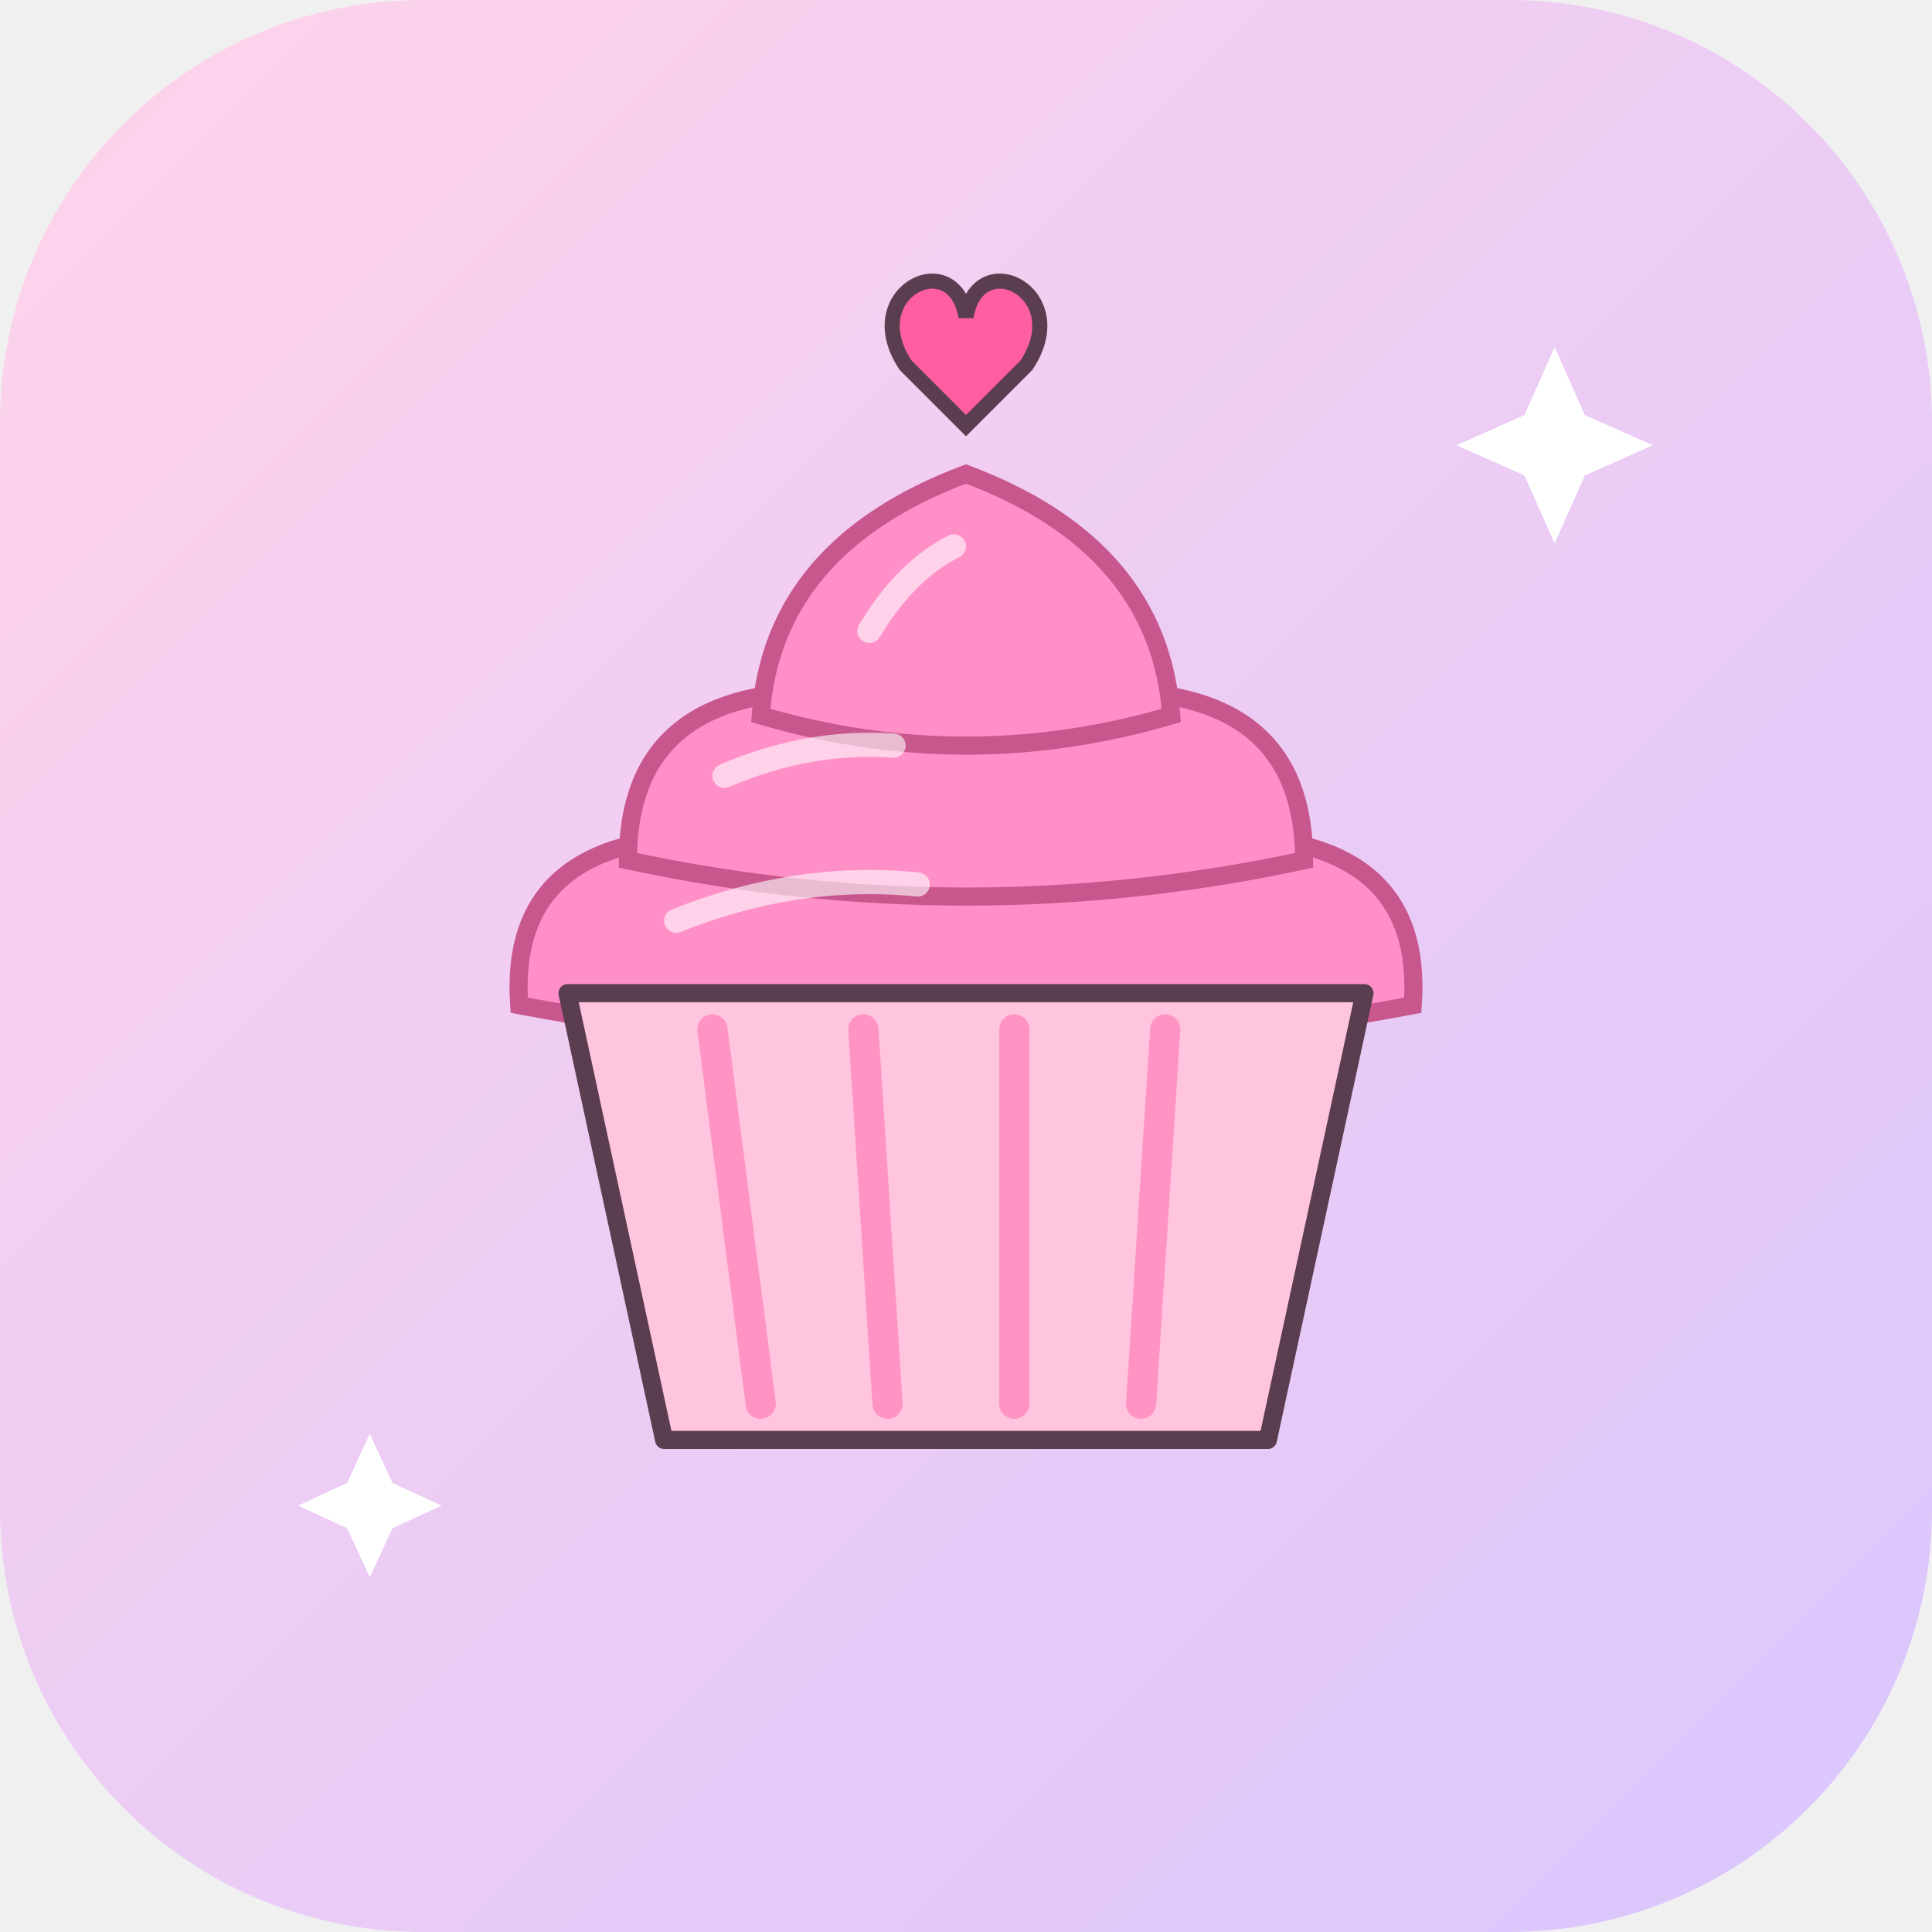
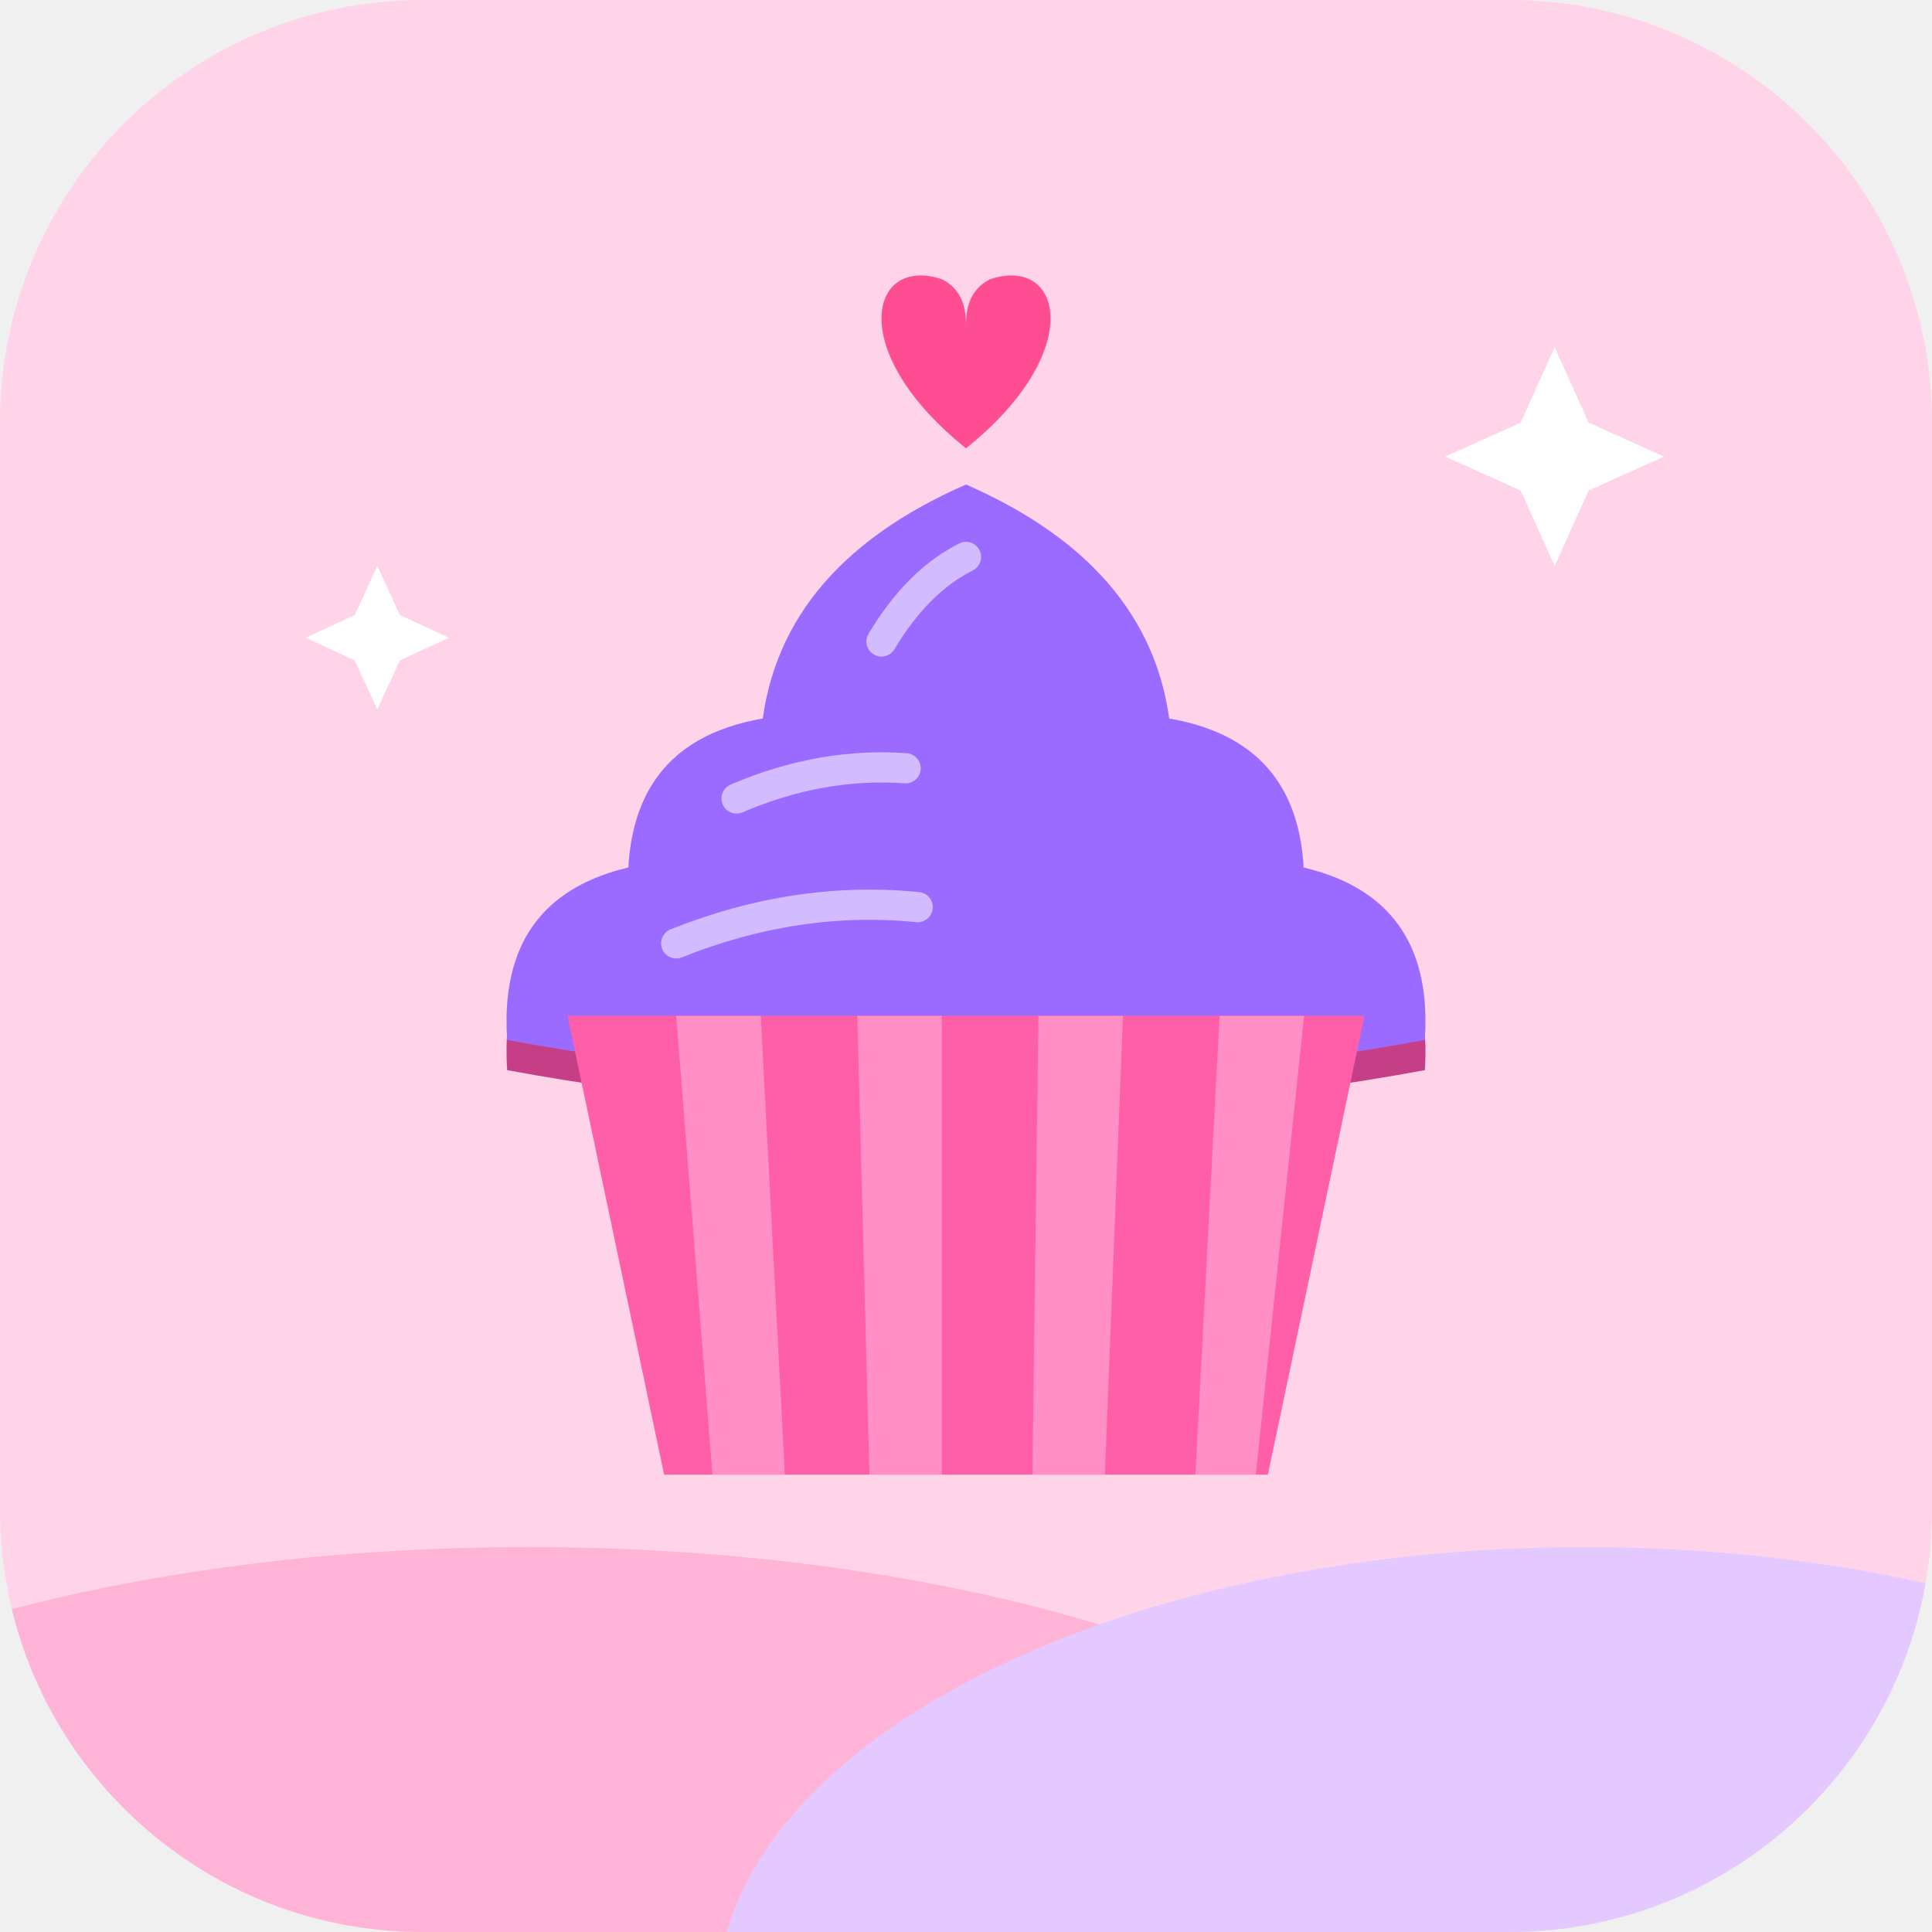
<svg xmlns="http://www.w3.org/2000/svg" viewBox="0 0 512 512">
-   <defs>
-     <linearGradient id="g" x1="0" y1="0" x2="1" y2="1">
-       <stop offset="0" stop-color="#ffd3ea" />
-       <stop offset="1" stop-color="#d9c6ff" />
-     </linearGradient>
-   </defs>
-   <rect width="512" height="512" rx="112" fill="url(#g)" />
-   <g transform="translate(96 84) scale(1.6)">
-     <path d="M36 112 Q36 70 100 66 Q164 70 164 112 Z" fill="#E9AE6F" stroke="#b97a3f" stroke-width="3" />
-     <path d="M26 114 Q24 86 58 86 L142 86 Q176 86 174 114 Q100 128 26 114Z" fill="#FF8FC7" stroke="#c8578e" stroke-width="3" />
-     <path d="M44 90 Q44 62 76 62 L124 62 Q156 62 156 90 Q100 102 44 90Z" fill="#FF8FC7" stroke="#c8578e" stroke-width="3" />
-     <path d="M66 66 Q68 38 100 26 Q132 38 134 66 Q100 76 66 66Z" fill="#FF8FC7" stroke="#c8578e" stroke-width="3" />
-     <path d="M52 100 q20 -8 40 -6 M60 76 q14 -6 28 -5 M84 52 q6 -10 14 -14" fill="none" stroke="#fff" stroke-width="4" stroke-linecap="round" opacity=".6" />
-     <path d="M34 112 L166 112 L150 186 L50 186 Z" fill="#FFC4DE" stroke="#5a3d4f" stroke-width="3" stroke-linejoin="round" />
-     <g stroke="#FF94C4" stroke-width="5" stroke-linecap="round">
-       <path d="M58 118 L66 180" />
-       <path d="M83 118 L87 180" />
-       <path d="M108 118 L108 180" />
-       <path d="M133 118 L129 180" />
+   <clipPath id="r">
+     <rect width="512" height="512" rx="112" />
+   </clipPath>
+   <g clip-path="url(#r)">
+     <rect width="512" height="512" fill="#ffd3e8" />
+     <ellipse cx="140" cy="520" rx="260" ry="110" fill="#ffb3d6" />
+     <ellipse cx="420" cy="530" rx="230" ry="120" fill="#e3c9ff" />
+   </g>
+   <g transform="translate(96 90) scale(1.6)">
+     <path d="M36 114 Q36 70 100 68 Q164 70 164 114 Z" fill="#F0A35E" />
+     <g fill="#c53f86">
+       <path d="M24 116 Q22 86 58 86 L142 86 Q178 86 176 116 Q100 130 24 116Z" transform="translate(0 5)" />
+       <path d="M44 90 Q44 62 76 62 L124 62 Q156 62 156 90 Q100 102 44 90Z" transform="translate(0 5)" />
+       <path d="M66 66 Q68 38 100 24 Q132 38 134 66 Q100 76 66 66Z" transform="translate(0 5)" />
    </g>
-     <path d="M100 14 c-8 -12 8 -20 10 -8 c2 -12 18 -4 10 8 l-10 10 Z" fill="#ff5fa2" stroke="#5a3d4f" stroke-width="2.5" transform="translate(-10 -6)" />
+     <g fill="#9B6BFF">
+       <path d="M24 116 Q22 86 58 86 L142 86 Q178 86 176 116 Q100 130 24 116Z" />
+       <path d="M44 90 Q44 62 76 62 L124 62 Q156 62 156 90 Q100 102 44 90Z" />
+       <path d="M66 66 Q68 38 100 24 Q132 38 134 66 Q100 76 66 66Z" />
+     </g>
+     <path d="M52 100 q20 -8 40 -6 M62 76 q14 -6 28 -5 M86 50 q6 -10 14 -14" fill="none" stroke="#fff" stroke-width="5" stroke-linecap="round" opacity=".55" />
+     <path d="M34 112 L166 112 L150 188 L50 188 Z" fill="#FF5FA8" />
+     <g fill="#FF8FC4">
+       <path d="M52 112 h14 l4 76 h-12 Z" />
+       <path d="M82 112 h14 l0 76 h-12 Z" />
+       <path d="M112 112 h14 l-3 76 h-12 Z" />
+       <path d="M142 112 h14 l-8 76 h-10 Z" />
+     </g>
+     <path d="M100 24 C80 8 84 -8 96 -4 C100 -2 100 2 100 4 C100 2 100 -2 104 -4 C116 -8 120 8 100 24Z" fill="#FF4D94" transform="translate(0 -6)" />
  </g>
-   <g fill="#fff">
-     <path d="M412 92 l8 18 18 8 -18 8 -8 18 -8 -18 -18 -8 18 -8z" />
-     <path d="M98 380 l6 13 13 6 -13 6 -6 13 -6 -13 -13 -6 13 -6z" />
-   </g>
+   <path d="M412 92 l9 20 20 9 -20 9 -9 20 -9 -20 -20 -9 20 -9z" fill="#fff" />
+   <path d="M100 150 l6 13 13 6 -13 6 -6 13 -6 -13 -13 -6 13 -6z" fill="#fff" />
</svg>
